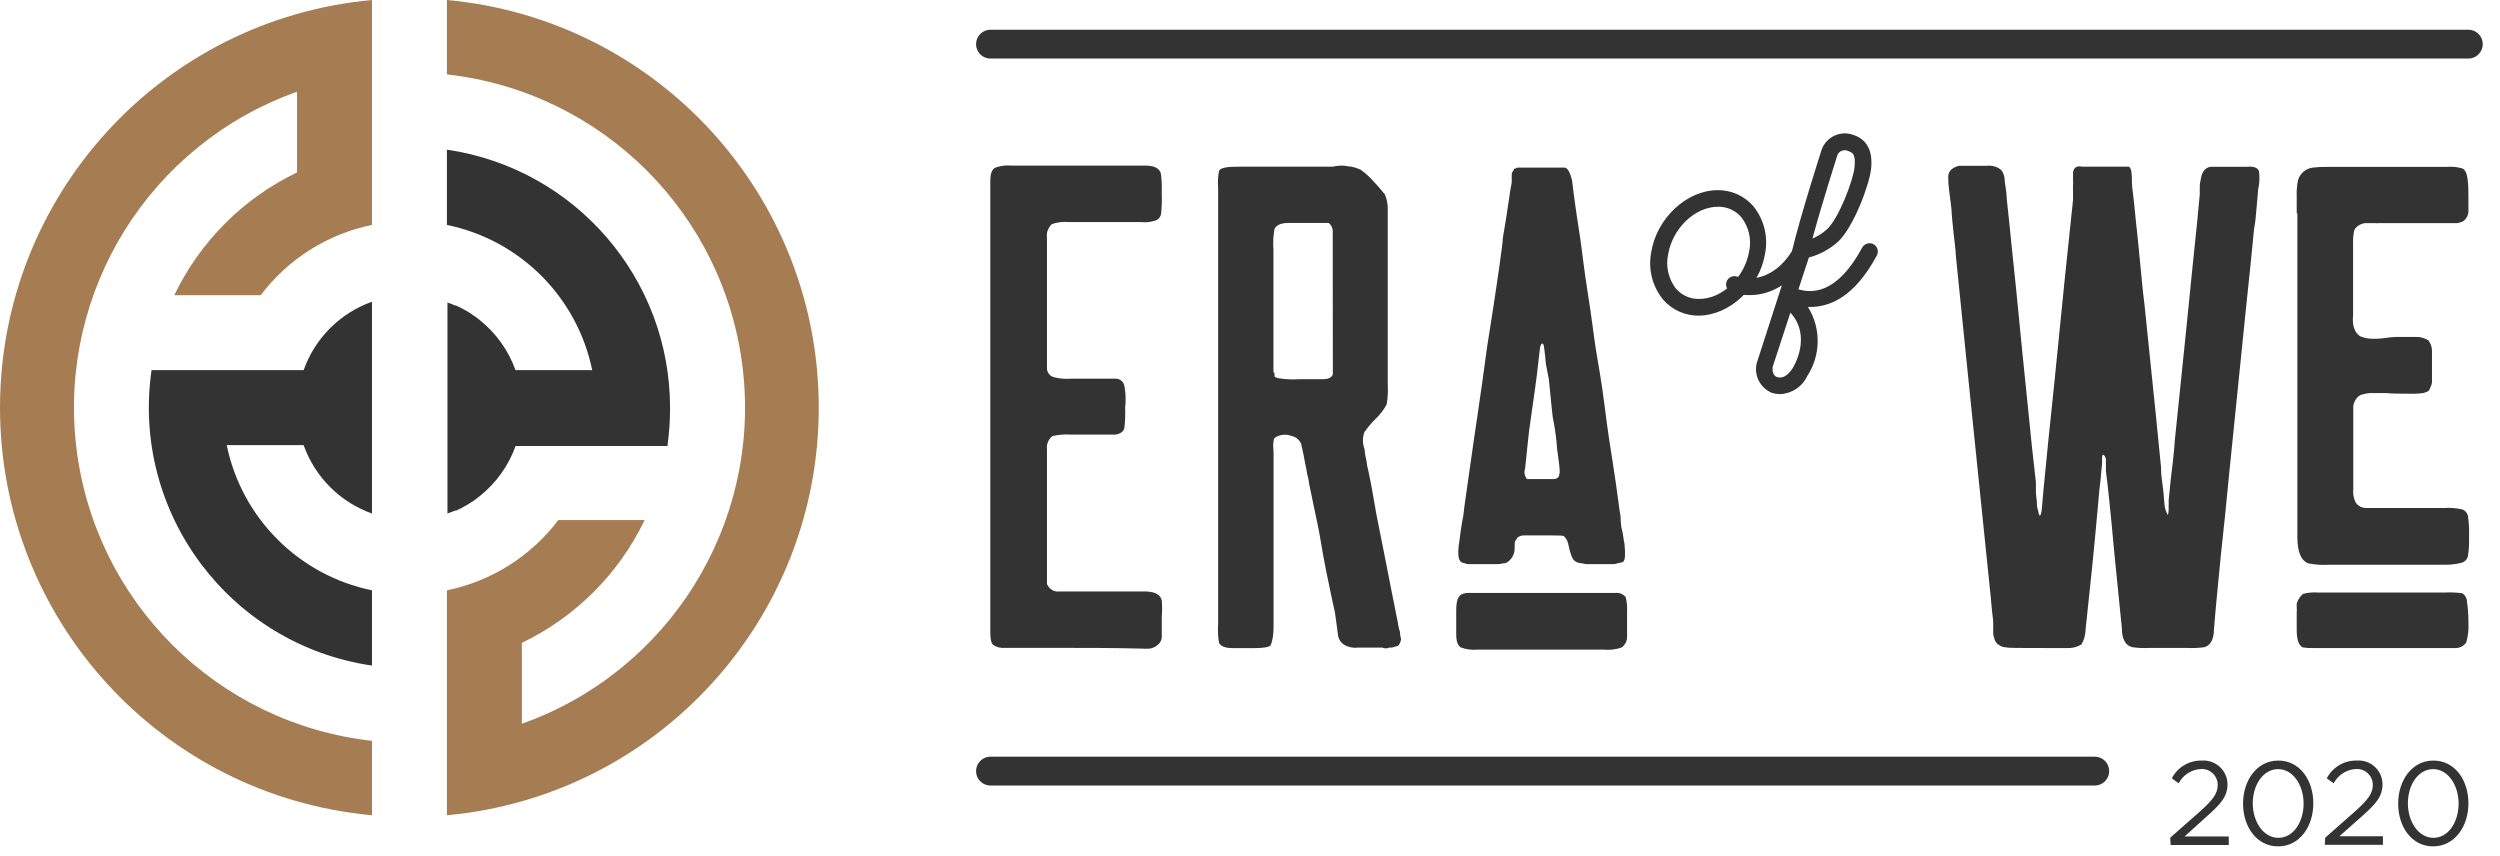
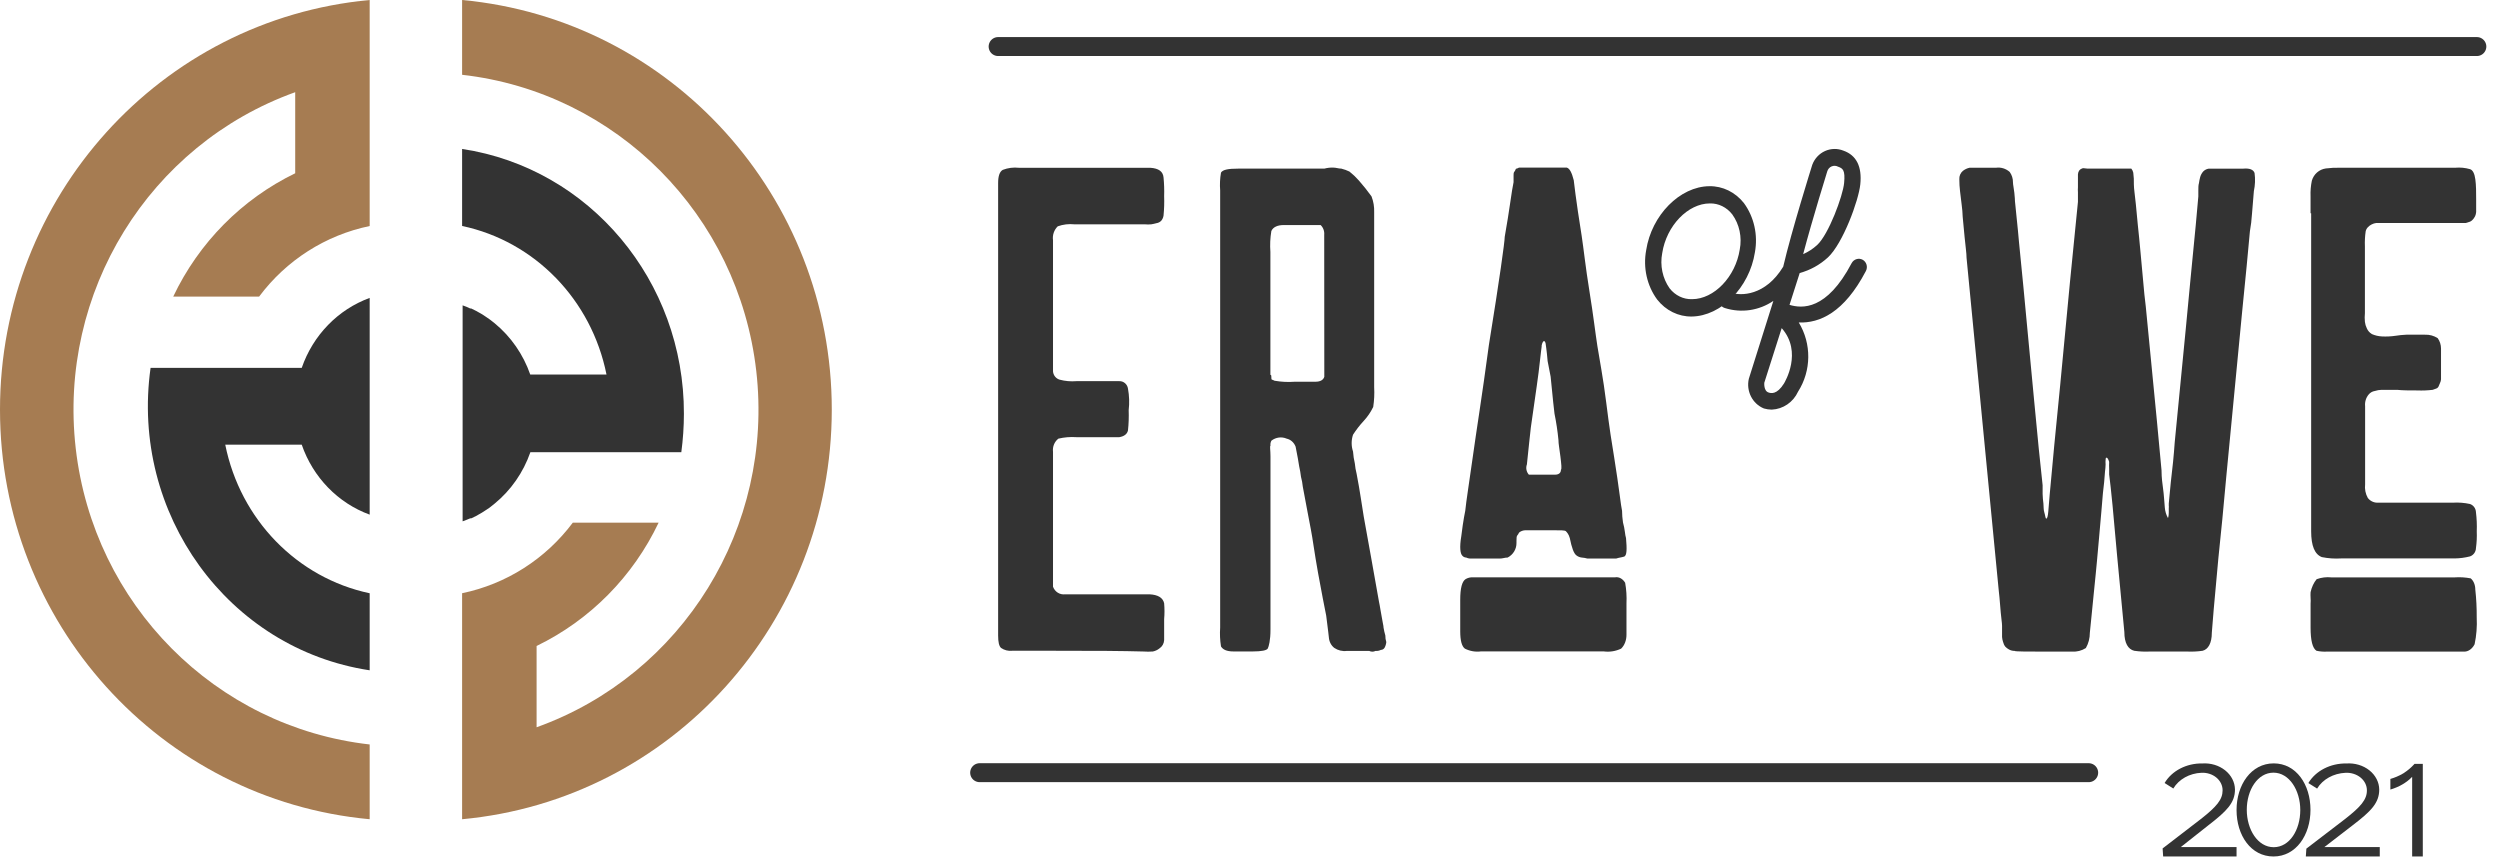
- <svg xmlns="http://www.w3.org/2000/svg" width="111" height="38" viewBox="0 0 111 38">
-   <g fill="none" fill-rule="evenodd">
-     <g>
-       <g>
-         <path fill="#333" fill-rule="nonzero" d="M51.583 26.66c.02.235.02.47 0 .705v.926c-.008.15-.088.286-.213.367-.09.07-.195.117-.306.139-.144.01-.288.01-.431 0-.9-.025-2.242-.036-4.027-.033h-1.998c-.177.018-.356-.026-.505-.125-.093-.079-.134-.264-.134-.551V8.036c0-.31.065-.506.213-.589.235-.087.487-.118.737-.093h6.024c.39.024.589.167.612.431.027.276.036.553.028.83.01.286 0 .572-.028.857-.013.086-.05.166-.107.232-.06.058-.135.095-.218.106-.079.022-.16.039-.24.051-.098.01-.195.01-.292 0h-3.23c-.259-.026-.52.004-.765.089-.169.157-.25.387-.218.616v5.811c.013.176.136.324.306.37.251.065.511.087.77.066h1.964c.199-.007.37.137.399.333.06.315.07.637.032.955.011.298 0 .597-.032.894-.037.163-.172.265-.399.302H47.56c-.278-.02-.557.002-.83.064-.18.137-.273.36-.245.584v5.978c.084.229.315.369.556.339h3.87c.394.018.616.153.672.398zM62.162 28.074c-.037-.116-.066-.233-.088-.353 0-.088-.046-.217-.046-.259-.088-.399-.13-.704-.176-.88-.264-1.39-.524-2.633-.746-3.773-.088-.463-.176-1.098-.348-1.89-.042-.152-.072-.307-.088-.464-.045-.173-.075-.35-.088-.528-.09-.24-.09-.506 0-.746.156-.22.331-.424.524-.612.185-.18.342-.388.463-.616.05-.29.065-.583.047-.876V9.333c.01-.241-.034-.482-.13-.704-.194-.244-.4-.477-.616-.7-.143-.147-.298-.28-.464-.399-.127-.055-.259-.099-.394-.13-.134 0-.264-.046-.398-.046-.147-.003-.293.012-.436.047h-4.217c-.463 0-.746.041-.834.176-.05.26-.064.524-.042.788V27.72c-.021.28-.007.56.042.835.088.134.264.222.616.222h.927c.436 0 .7-.046.746-.134.046-.088.13-.348.13-.834v-7.68c0-.263-.042-.44 0-.463-.012-.077.004-.156.046-.222.219-.152.498-.185.746-.088.195.038.358.17.436.352 0 .046.088.352.176.876.039.152.068.307.088.463.043.142.073.288.088.436.176.834.306 1.492.394 1.89.088.4.176 1.053.352 1.928.176.876.31 1.497.399 1.891.083.612.13.927.13.964.014.186.11.356.264.463.183.112.398.16.611.135h1.099c.097.044.208.044.305 0 .091.007.182-.009.265-.046.069 0 .134-.033.176-.089.049-.078.079-.167.088-.259-.033-.092-.049-.19-.047-.287zm-2.984-11.456c-.046.13-.176.218-.44.218h-1.01c-.322.022-.646.008-.964-.042-.047 0-.088-.046-.135-.046-.046 0-.041-.088-.041-.13 0-.042 0-.088-.047-.088v-5.44c-.024-.31-.008-.622.047-.927.088-.176.305-.264.611-.264h1.798c.127.107.193.27.176.435l.005 6.284zM72.242 27.212v1.047c.006.195-.087.38-.246.491-.256.089-.528.12-.797.093h-5.593c-.25.025-.502-.007-.737-.093-.144-.079-.213-.278-.213-.584v-1.075c0-.389.078-.625.245-.704.101-.043.21-.064.32-.06h6.497c.176-.024.352.047.463.185.055.229.075.465.06.7zM72.126 24.125c-.046-.134-.046-.394-.135-.704-.025-.173-.04-.348-.041-.524-.047-.176-.13-1.01-.352-2.414-.088-.528-.218-1.363-.353-2.46-.134-1.1-.305-1.975-.394-2.545-.088-.57-.176-1.362-.352-2.46-.176-1.099-.26-1.928-.347-2.503-.264-1.668-.352-2.503-.352-2.503-.089-.347-.177-.523-.311-.57h-2.104c-.046 0-.088.047-.134.047-.047 0-.042.088-.088.13-.047.041-.042.134-.042.176V8.1c-.088.399-.176 1.233-.394 2.461 0 .218-.222 1.854-.704 4.87-.306 2.318-.57 3.954-.7 4.918-.176 1.274-.31 2.108-.352 2.548 0 0-.088.394-.176 1.14-.088.524-.042.788.041.876.043.055.107.087.176.088.07.034.146.05.223.047h1.27c.134 0 .222-.047.352-.047.245-.127.398-.381.394-.658v-.088c0-.13 0-.218.046-.264.046-.046.042-.088.088-.13.077-.056.17-.086.264-.088h1.228c.353 0 .529 0 .57.042.042.042.13.134.176.31.088.436.177.7.306.788.065.048.142.079.223.088.087.007.174.023.26.047h1.274c.134-.047.217-.047.352-.088.134-.042.13-.353.088-.835zm-2.896-3.072c0 .13-.089.218-.265.218h-1.163c-.111-.127-.145-.305-.088-.464.088-.787.135-1.357.176-1.668.218-1.534.352-2.456.394-2.896.042-.44.088-.7.088-.746v-.047c.047-.218.135-.264.176-.088 0 .047.047.264.088.793.047.264.088.463.135.7.041.352.083.926.171 1.668.08.392.14.788.176 1.186 0 .176.047.394.088.746.042.352.065.556.024.598zM100.297 7.595c.038.267.027.54-.033.802-.023.223-.05.56-.088 1.01-.017.258-.05.515-.097.77-.079.862-.204 2.062-.366 3.596-.025.204-.27 2.621-.737 7.252-.125 1.312-.246 2.516-.37 3.624-.186 1.888-.288 2.983-.306 3.286 0 .463-.167.736-.431.801-.245.034-.491.045-.737.033h-1.72c-.246.012-.492.001-.736-.033-.288-.065-.464-.338-.464-.83 0-.04-.113-1.165-.338-3.377-.16-1.768-.284-2.966-.37-3.597v-.231c-.006-.108-.006-.217 0-.325-.043-.125-.084-.185-.126-.185-.042 0-.032.032-.042.097-.007.065-.007.13 0 .195-.003.109-.012.217-.027.324-.024.306-.051.626-.098.955-.037.463-.102 1.112-.18 1.979-.08.866-.135 1.39-.158 1.612l-.088.835c-.042.393-.074.695-.097.926-.038.343-.065.626-.088.825 0 .238-.064.472-.186.677-.194.116-.418.17-.644.157h-.936c-1.15 0-1.733 0-1.752-.032-.092.002-.183-.02-.264-.065-.061-.032-.117-.072-.167-.12-.05-.062-.087-.135-.106-.214-.026-.07-.041-.143-.047-.217v-.26-.232c0-.143-.041-.338-.06-.579-.018-.24-.042-.463-.06-.667-.019-.204-.047-.38-.06-.566-.618-6.002-1.111-10.826-1.479-14.472 0-.204-.05-.514-.092-.927-.042-.412-.075-.704-.088-.89-.006-.175-.022-.35-.047-.523-.032-.227-.055-.427-.079-.612-.021-.174-.032-.349-.032-.524-.009-.143.053-.282.167-.37.092-.069.198-.116.31-.14h1.233c.231-.03.465.036.644.186.102.133.156.296.153.463 0 .102.042.255.065.464.023.208.028.324.028.366.125 1.15.185 1.742.185 1.784.16 1.517.284 2.727.37 3.629.06.636.172 1.767.34 3.392.161 1.631.291 2.882.398 3.763v.384c0 .153.023.302.037.431.014.13 0 .265.041.385.042.12.051.278.093.278s.074-.107.093-.31c0-.078.092-1.05.278-2.92.123-1.128.369-3.545.737-7.252.185-1.743.309-2.92.37-3.532-.004-.07-.004-.142 0-.213.004-.072.004-.145 0-.218-.006-.07-.006-.142 0-.213.005-.072.005-.145 0-.218v-.148c.004-.068.004-.136 0-.204.003-.054.019-.106.047-.153.031-.051.08-.089.139-.106.023-.023.102-.023.25 0h2.058c.045.051.077.113.092.18.025.174.034.35.028.524 0 .185.051.464.093.876.041.412.074.704.092.927.038.347.084.732.12 1.15.038.416.084.852.126 1.292.042.44.079.825.125 1.15.448 4.324.694 6.742.737 7.252 0 .083 0 .324.06.723.06.398.07.713.093.926.015.164.065.322.148.464 0 0 .037-.079.037-.246v-.111c-.004-.03-.004-.059 0-.088.005-.035.005-.071 0-.107v-.092c.023-.209.051-.515.093-.927.079-.616.144-1.21.185-1.784.433-4.18.678-6.587.737-7.22.204-1.965.33-3.184.366-3.657v-.26c0-.129 0-.24.028-.323.014-.094.034-.187.06-.279.028-.092.077-.176.144-.245.068-.064.153-.106.246-.12H99.745c.334-.033.496.046.552.19zM109.533 26.711c.046.307.068.617.065.927.02.3-.013.601-.098.89-.112.159-.296.251-.491.245h-6.298c-.155.005-.31-.004-.463-.027-.186-.084-.274-.343-.274-.77v-.792c.008-.066.008-.133 0-.2-.004-.061-.004-.123 0-.185.05-.167.147-.316.278-.43.221-.058.45-.078.677-.061h5.654c.246-.012.492-.001.737.032.131.078.212.219.213.371zM101.974 9.468v-.765c-.01-.238.011-.476.06-.71.088-.294.34-.51.645-.55.213-.027.429-.038.644-.033h5.315c.228-.02.457.002.677.065.125.037.208.195.245.463.038.27.038.603.038.89V9.412c-.006.064-.021.126-.047.185-.026.05-.057.096-.092.14-.038.047-.085.085-.14.11l-.199.06h-3.47c-.072.005-.143.005-.214 0H105c-.074.01-.146.032-.213.066-.062.03-.118.07-.167.12-.051.05-.088.112-.106.18-.035.23-.047.464-.037.696v3.012c-.014.133-.014.266 0 .399.013.101.043.2.088.292.048.108.13.199.232.26.146.062.303.098.463.106.206.01.412 0 .616-.028.168-.027.336-.044.505-.051h.862c.207-.008.41.047.584.158.099.134.152.296.153.463v1.395c-.004.058-.02.115-.046.167l-.06.143c-.02.05-.058.088-.107.107l-.171.06c-.234.028-.47.037-.705.028-.366 0-.676 0-.927-.028H105.241c-.103.003-.206.02-.305.051-.115.017-.22.077-.292.167-.12.145-.177.332-.158.519v3.536c-.026.213.018.43.125.616.105.134.266.213.436.213h3.47c.268-.016.536.004.798.06.159.056.267.203.273.371.036.286.049.574.037.862.01.256-.002.512-.037.765-.006.168-.114.315-.273.37-.232.06-.47.091-.71.093h-5.222c-.298.018-.597-.002-.89-.06-.329-.125-.49-.51-.49-1.168V9.467h-.029zM79.04 17.499c-.12-.001-.24-.018-.357-.051-.524-.21-.816-.772-.686-1.321l1.117-3.457c-.65.43-1.456.547-2.201.32-.135-.037-.239-.146-.267-.283-.03-.137.022-.278.131-.366.11-.087.259-.105.386-.047.464.172 1.594.153 2.4-1.144.385-1.604 1.289-4.412 1.326-4.528.105-.271.313-.49.58-.607.265-.118.567-.124.838-.018.593.203.853.709.77 1.496-.075.714-.788 2.619-1.474 3.244-.369.33-.81.569-1.289.695l-.463 1.414c.57.167 1.696.255 2.831-1.854.1-.179.325-.245.506-.148.176.1.24.322.143.5-.996 1.854-2.108 2.317-3.058 2.285.588.943.575 2.142-.033 3.072-.22.469-.683.776-1.2.798zm-.338-1.196s-.037.366.194.436c.102.032.376.11.705-.404.037-.065.857-1.39-.107-2.456l-.792 2.424zm2.868-9.384s-.667 2.09-1.098 3.675c.232-.1.446-.236.635-.404.523-.463 1.177-2.182 1.233-2.757.055-.574-.06-.649-.274-.723-.092-.049-.201-.053-.297-.013-.096.04-.17.122-.199.222z" transform="translate(-133 -71) translate(133 71)" />
-         <path fill="#333" fill-rule="nonzero" d="M75.435 14.014c-.618.01-1.208-.258-1.608-.728-.472-.592-.659-1.362-.51-2.104.25-1.501 1.57-2.73 2.938-2.739.615-.01 1.203.256 1.603.723.471.593.658 1.362.51 2.104-.255 1.502-1.57 2.73-2.938 2.744h.005zm.843-4.834c-1.024 0-2.02.96-2.215 2.123-.11.528.015 1.078.343 1.506.26.304.643.475 1.043.463 1.024 0 2.02-.96 2.215-2.122.112-.528-.016-1.077-.348-1.502-.257-.305-.639-.477-1.038-.468z" transform="translate(-133 -71) translate(133 71)" />
-         <path stroke="#333" stroke-linecap="round" stroke-width="1.28" d="M43.978 1.96L109.593 1.96" transform="translate(-133 -71) translate(133 71)" />
-         <path fill="#333" fill-rule="nonzero" d="M96.358 37.194l1.34-1.182c.564-.505.768-.792.768-1.159.002-.194-.077-.38-.217-.514-.14-.135-.33-.205-.524-.195-.42.02-.798.262-.992.635l-.306-.222c.257-.495.773-.8 1.33-.788.293-.022.582.078.799.277.216.198.342.477.346.77 0 .538-.287.872-.927 1.437l-.978.885h1.96v.38h-2.58l-.02-.324zM99.592 35.678c0-1.033.617-1.909 1.567-1.909s1.552.867 1.552 1.9-.611 1.91-1.561 1.91-1.558-.863-1.558-1.9zm2.688 0c0-.806-.463-1.529-1.13-1.529-.668 0-1.127.704-1.127 1.52 0 .806.464 1.53 1.136 1.53.672 0 1.121-.71 1.121-1.52zM103.24 37.194l1.339-1.182c.565-.505.774-.792.774-1.159.001-.195-.078-.382-.22-.516-.14-.134-.332-.204-.526-.193-.42.021-.797.263-.992.635l-.306-.222c.257-.494.773-.8 1.33-.788.293-.023.583.076.8.275.217.199.342.478.345.772 0 .538-.283.872-.927 1.437l-.987.876h1.932v.38h-2.581l.019-.315zM106.479 35.678c0-1.033.616-1.909 1.566-1.909.95 0 1.553.867 1.553 1.9s-.617 1.91-1.567 1.91-1.552-.863-1.552-1.9zm2.683 0c0-.806-.463-1.529-1.13-1.529-.668 0-1.122.704-1.122 1.52 0 .806.463 1.53 1.135 1.53.672 0 1.117-.71 1.117-1.52zM21.299 14.208l-.181-.139-.047-.032-.194-.13-.079-.05-.116-.07-.111-.06-.083-.047-.241-.116H20.2c-.05-.028-.106-.046-.157-.07l-.176-.064v9.37l.176-.065.162-.065h.046l.246-.116.079-.046.11-.06.117-.07.078-.05c.065-.038.13-.084.195-.126l.046-.037.181-.139c.726-.58 1.276-1.35 1.59-2.224h6.742c.076-.552.115-1.107.116-1.664.015-5.762-4.207-10.658-9.908-11.493v3.342c3.245.666 5.782 3.201 6.451 6.446h-3.406c-.314-.875-.864-1.645-1.59-2.225zM16.516 22.8v-9.403c-1.417.504-2.531 1.619-3.035 3.036H6.729c-.914 6.323 3.465 12.193 9.787 13.119v-3.341c-3.245-.667-5.781-3.202-6.45-6.446h3.415c.504 1.416 1.618 2.531 3.035 3.035z" transform="translate(-133 -71) translate(133 71)" />
-         <path fill="#A67C52" fill-rule="nonzero" d="M0 18.101c.002 9.394 7.161 17.239 16.516 18.096v-3.304c-6.891-.77-12.338-6.197-13.133-13.085-.796-6.89 3.271-13.414 9.806-15.735v3.583c-2.384 1.143-4.306 3.066-5.45 5.45h3.837c1.212-1.607 2.969-2.716 4.94-3.12V0C7.16.858 0 8.705 0 18.101zM19.843 0v3.304c6.894.77 12.343 6.2 13.138 13.09.795 6.891-3.273 13.419-9.81 15.74v-3.592c2.383-1.144 4.306-3.066 5.45-5.45h-3.833c-1.215 1.606-2.972 2.714-4.945 3.119v9.986c9.353-.86 16.51-8.706 16.51-18.098C36.353 8.706 29.196.86 19.843 0z" transform="translate(-133 -71) translate(133 71)" />
-         <path stroke="#333" stroke-linecap="round" stroke-width="1.28" d="M93.007 34.237L43.978 34.237" transform="translate(-133 -71) translate(133 71)" />
+ <svg xmlns="http://www.w3.org/2000/svg" width="108px" height="37px" viewBox="0 0 108 37" version="1.1">
+   <g id="Page-1" stroke="none" stroke-width="1" fill="none" fill-rule="evenodd">
+     <g id="Updated-nav" transform="translate(-145, -16)">
+       <g id="Group" transform="translate(145, 16)">
+         <path d="M50.291,26.063 C50.311,26.291 50.311,26.521 50.291,26.749 C50.291,26.795 50.291,26.939 50.291,27.201 C50.291,27.463 50.291,27.598 50.291,27.653 C50.284,27.798 50.209,27.931 50.091,28.009 C50.006,28.078 49.908,28.124 49.802,28.145 C49.667,28.155 49.532,28.155 49.397,28.145 C48.55,28.121 47.285,28.11 45.603,28.113 C44.368,28.113 43.744,28.113 43.722,28.113 C43.554,28.131 43.386,28.088 43.246,27.991 C43.159,27.915 43.119,27.734 43.119,27.454 L43.119,7.912 C43.119,7.609 43.181,7.419 43.32,7.338 C43.542,7.253 43.779,7.222 44.014,7.248 L49.689,7.248 C50.056,7.27 50.243,7.41 50.265,7.668 C50.291,7.936 50.3,8.206 50.291,8.476 C50.301,8.755 50.292,9.034 50.265,9.312 C50.253,9.395 50.218,9.473 50.165,9.537 C50.109,9.594 50.037,9.63 49.96,9.641 C49.885,9.662 49.809,9.679 49.733,9.691 C49.641,9.7 49.549,9.7 49.458,9.691 L49.222,9.691 L46.415,9.691 C46.172,9.665 45.926,9.694 45.695,9.777 C45.536,9.931 45.459,10.155 45.49,10.377 L45.49,16.041 C45.502,16.212 45.618,16.357 45.778,16.402 C46.014,16.465 46.259,16.486 46.502,16.466 L48.353,16.466 C48.54,16.459 48.702,16.599 48.729,16.791 C48.785,17.097 48.795,17.411 48.759,17.721 C48.77,18.012 48.76,18.303 48.729,18.593 C48.694,18.751 48.567,18.85 48.353,18.886 L46.502,18.886 C46.24,18.868 45.977,18.889 45.721,18.95 C45.551,19.083 45.463,19.3 45.49,19.519 L45.49,25.345 C45.569,25.567 45.786,25.704 46.014,25.674 L49.658,25.674 C50.029,25.693 50.239,25.823 50.291,26.063 Z" id="Path" fill="#333333" fill-rule="nonzero" />
+         <path d="M59.847,27.455 C59.814,27.343 59.788,27.228 59.769,27.112 C59.769,27.026 59.728,26.899 59.728,26.858 C59.651,26.47 59.614,26.171 59.573,25.999 C59.339,24.643 59.11,23.431 58.914,22.319 C58.836,21.867 58.758,21.247 58.607,20.474 C58.569,20.326 58.543,20.175 58.529,20.022 C58.489,19.853 58.463,19.681 58.451,19.506 C58.372,19.272 58.372,19.013 58.451,18.779 C58.589,18.565 58.743,18.365 58.914,18.182 C59.077,18.006 59.216,17.803 59.323,17.58 C59.366,17.298 59.38,17.011 59.364,16.726 L59.364,9.17 C59.373,8.935 59.334,8.7 59.249,8.483 C59.078,8.246 58.896,8.018 58.705,7.8 C58.579,7.657 58.442,7.527 58.295,7.411 C58.183,7.357 58.067,7.315 57.947,7.285 C57.829,7.285 57.714,7.24 57.595,7.24 C57.466,7.236 57.336,7.251 57.21,7.285 L53.484,7.285 C53.075,7.285 52.825,7.326 52.747,7.457 C52.703,7.71 52.691,7.968 52.711,8.225 L52.711,27.112 C52.692,27.384 52.704,27.657 52.747,27.926 C52.825,28.057 52.981,28.143 53.292,28.143 L54.111,28.143 C54.496,28.143 54.729,28.097 54.77,28.011 C54.811,27.926 54.885,27.672 54.885,27.198 L54.885,19.705 C54.885,19.448 54.848,19.276 54.885,19.253 C54.874,19.178 54.889,19.101 54.926,19.036 C55.119,18.888 55.366,18.856 55.585,18.95 C55.757,18.987 55.901,19.116 55.97,19.294 C55.97,19.339 56.048,19.638 56.125,20.149 C56.159,20.297 56.185,20.448 56.203,20.601 C56.241,20.739 56.267,20.882 56.281,21.026 C56.436,21.84 56.551,22.482 56.629,22.87 C56.707,23.259 56.785,23.897 56.94,24.751 C57.096,25.606 57.214,26.212 57.292,26.596 C57.366,27.193 57.407,27.501 57.407,27.537 C57.42,27.718 57.505,27.884 57.64,27.989 C57.802,28.098 57.992,28.144 58.181,28.12 L59.151,28.12 C59.237,28.163 59.335,28.163 59.421,28.12 C59.501,28.127 59.582,28.112 59.655,28.075 C59.716,28.075 59.774,28.043 59.81,27.989 C59.854,27.912 59.88,27.826 59.888,27.736 C59.859,27.646 59.845,27.551 59.847,27.455 L59.847,27.455 Z M57.21,16.278 C57.169,16.405 57.055,16.491 56.821,16.491 L55.929,16.491 C55.644,16.512 55.359,16.499 55.077,16.45 C55.036,16.45 54.999,16.405 54.958,16.405 C54.917,16.405 54.922,16.319 54.922,16.278 C54.922,16.237 54.922,16.192 54.881,16.192 L54.881,10.884 C54.859,10.582 54.873,10.278 54.922,9.98 C54.999,9.808 55.192,9.722 55.462,9.722 L57.051,9.722 C57.163,9.827 57.221,9.986 57.206,10.147 L57.21,16.278 Z" id="Shape" fill="#333333" fill-rule="nonzero" />
+         <path d="M70.264,26.066 L70.264,27.397 C70.27,27.645 70.183,27.879 70.032,28.022 C69.79,28.135 69.532,28.175 69.277,28.14 L63.982,28.14 C63.745,28.172 63.507,28.132 63.284,28.022 C63.148,27.922 63.082,27.668 63.082,27.28 L63.082,25.913 C63.082,25.418 63.157,25.117 63.315,25.017 C63.41,24.962 63.514,24.936 63.617,24.94 L64.025,24.94 L64.333,24.94 L69.769,24.94 C69.936,24.911 70.102,25 70.207,25.176 C70.259,25.467 70.278,25.767 70.264,26.066 L70.264,26.066 Z" id="Path" fill="#333333" fill-rule="nonzero" />
+         <path d="M70.244,23.245 C70.199,23.116 70.199,22.867 70.113,22.569 C70.088,22.403 70.074,22.235 70.073,22.067 C70.028,21.898 69.947,21.098 69.731,19.751 C69.645,19.244 69.519,18.443 69.389,17.39 C69.259,16.336 69.092,15.496 69.007,14.949 C68.921,14.402 68.836,13.642 68.665,12.588 C68.494,11.534 68.413,10.738 68.328,10.187 C68.071,8.586 67.986,7.786 67.986,7.786 C67.9,7.453 67.815,7.284 67.684,7.239 L65.642,7.239 C65.597,7.239 65.557,7.284 65.512,7.284 C65.467,7.284 65.471,7.368 65.427,7.408 C65.382,7.448 65.386,7.537 65.386,7.577 L65.386,7.87 C65.301,8.253 65.215,9.053 65.004,10.231 C65.004,10.44 64.788,12.01 64.32,14.904 C64.023,17.127 63.767,18.697 63.641,19.622 C63.47,20.844 63.34,21.645 63.299,22.067 C63.299,22.067 63.214,22.445 63.128,23.161 C63.043,23.663 63.088,23.917 63.169,24.001 C63.21,24.053 63.273,24.085 63.34,24.086 C63.407,24.118 63.481,24.133 63.555,24.13 L64.788,24.13 C64.918,24.13 65.004,24.086 65.13,24.086 C65.368,23.964 65.516,23.719 65.512,23.454 L65.512,23.37 C65.512,23.245 65.512,23.161 65.557,23.116 C65.602,23.072 65.597,23.032 65.642,22.992 C65.717,22.938 65.807,22.909 65.899,22.907 L67.091,22.907 C67.432,22.907 67.603,22.907 67.644,22.947 C67.684,22.987 67.77,23.076 67.815,23.245 C67.9,23.663 67.986,23.917 68.112,24.001 C68.175,24.047 68.249,24.077 68.328,24.086 C68.413,24.092 68.497,24.107 68.579,24.13 L69.816,24.13 C69.947,24.086 70.028,24.086 70.158,24.046 C70.288,24.006 70.284,23.708 70.244,23.245 Z M67.432,20.297 C67.432,20.422 67.347,20.506 67.176,20.506 L66.047,20.506 C65.939,20.385 65.906,20.214 65.962,20.062 C66.047,19.306 66.092,18.759 66.133,18.461 C66.344,16.99 66.474,16.105 66.515,15.682 C66.555,15.26 66.6,15.011 66.6,14.967 L66.6,14.922 C66.645,14.713 66.731,14.669 66.771,14.838 C66.771,14.882 66.816,15.091 66.857,15.598 C66.902,15.851 66.942,16.042 66.987,16.269 C67.028,16.607 67.068,17.158 67.154,17.87 C67.231,18.246 67.288,18.626 67.325,19.008 C67.325,19.177 67.369,19.386 67.41,19.724 C67.45,20.062 67.473,20.257 67.432,20.297 Z" id="Shape" fill="#333333" fill-rule="nonzero" />
+         <path d="M97.397,7.473 C97.433,7.733 97.422,7.999 97.367,8.256 C97.346,8.473 97.32,8.803 97.286,9.242 C97.27,9.494 97.24,9.745 97.196,9.993 C97.123,10.835 97.007,12.006 96.857,13.504 C96.835,13.703 96.607,16.064 96.176,20.585 C96.061,21.866 95.949,23.042 95.833,24.123 C95.662,25.966 95.568,27.036 95.551,27.331 C95.551,27.784 95.396,28.051 95.152,28.114 C94.927,28.147 94.699,28.157 94.471,28.146 L92.881,28.146 C92.654,28.158 92.426,28.147 92.2,28.114 C91.935,28.051 91.772,27.784 91.772,27.304 C91.772,27.265 91.668,26.166 91.459,24.006 C91.311,22.28 91.196,21.11 91.116,20.495 C91.116,20.495 91.116,20.4 91.116,20.268 C91.111,20.163 91.111,20.057 91.116,19.952 C91.078,19.83 91.039,19.771 91.001,19.771 C90.962,19.771 90.971,19.802 90.962,19.866 C90.956,19.929 90.956,19.993 90.962,20.056 C90.959,20.162 90.951,20.268 90.936,20.373 C90.915,20.671 90.889,20.983 90.846,21.305 C90.812,21.757 90.752,22.39 90.679,23.237 C90.606,24.083 90.555,24.594 90.534,24.811 C90.512,25.028 90.491,25.241 90.452,25.626 C90.414,26.01 90.384,26.304 90.362,26.531 C90.328,26.865 90.302,27.141 90.281,27.336 C90.282,27.568 90.223,27.797 90.109,27.996 C89.93,28.109 89.723,28.163 89.514,28.15 L88.649,28.15 C87.586,28.15 87.046,28.15 87.029,28.119 C86.944,28.12 86.86,28.098 86.785,28.055 C86.728,28.024 86.676,27.985 86.631,27.938 C86.583,27.877 86.55,27.806 86.532,27.73 C86.509,27.661 86.494,27.589 86.489,27.517 C86.489,27.481 86.489,27.395 86.489,27.264 C86.489,27.132 86.489,27.06 86.489,27.037 C86.489,26.897 86.451,26.707 86.433,26.472 C86.416,26.236 86.395,26.019 86.378,25.82 C86.361,25.621 86.335,25.449 86.322,25.268 C85.751,19.407 85.295,14.697 84.955,11.138 C84.955,10.939 84.908,10.636 84.87,10.233 C84.831,9.83 84.801,9.545 84.788,9.364 C84.783,9.193 84.768,9.022 84.745,8.853 C84.715,8.631 84.694,8.437 84.673,8.256 C84.653,8.086 84.643,7.915 84.643,7.744 C84.634,7.604 84.692,7.469 84.797,7.382 C84.882,7.315 84.98,7.269 85.084,7.247 C85.17,7.247 85.312,7.247 85.512,7.247 L86.224,7.247 C86.437,7.216 86.653,7.281 86.819,7.428 C86.913,7.557 86.963,7.717 86.96,7.88 C86.96,7.98 86.999,8.129 87.02,8.332 C87.042,8.536 87.046,8.649 87.046,8.69 C87.162,9.812 87.218,10.391 87.218,10.432 C87.366,11.913 87.48,13.094 87.56,13.975 C87.615,14.596 87.719,15.7 87.873,17.287 C88.023,18.879 88.143,20.101 88.241,20.961 C88.241,21.065 88.241,21.187 88.241,21.336 C88.241,21.486 88.263,21.63 88.276,21.757 C88.289,21.884 88.276,22.015 88.314,22.133 C88.353,22.25 88.361,22.404 88.4,22.404 C88.439,22.404 88.469,22.3 88.486,22.101 C88.486,22.026 88.571,21.075 88.743,19.25 C88.857,18.149 89.084,15.789 89.424,12.169 C89.595,10.468 89.71,9.319 89.767,8.722 C89.763,8.652 89.763,8.583 89.767,8.513 C89.77,8.443 89.77,8.372 89.767,8.301 C89.761,8.232 89.761,8.162 89.767,8.093 C89.771,8.022 89.771,7.951 89.767,7.88 C89.767,7.88 89.767,7.812 89.767,7.735 C89.77,7.669 89.77,7.602 89.767,7.536 C89.769,7.483 89.784,7.432 89.81,7.387 C89.839,7.337 89.885,7.3 89.938,7.283 C89.96,7.26 90.032,7.26 90.169,7.283 L92.072,7.283 C92.114,7.333 92.143,7.394 92.157,7.459 C92.18,7.629 92.188,7.8 92.183,7.971 C92.183,8.152 92.23,8.423 92.269,8.826 C92.307,9.228 92.337,9.513 92.355,9.731 C92.389,10.07 92.432,10.445 92.466,10.853 C92.5,11.26 92.543,11.685 92.582,12.115 C92.62,12.545 92.654,12.92 92.697,13.237 C93.111,17.46 93.338,19.821 93.378,20.318 C93.378,20.4 93.378,20.635 93.434,21.024 C93.49,21.413 93.498,21.721 93.52,21.929 C93.534,22.089 93.58,22.243 93.657,22.381 C93.657,22.381 93.691,22.305 93.691,22.142 L93.691,22.033 C93.687,22.005 93.687,21.976 93.691,21.947 C93.696,21.913 93.696,21.878 93.691,21.843 L93.691,21.753 C93.713,21.549 93.738,21.25 93.777,20.848 C93.85,20.246 93.91,19.667 93.948,19.106 C94.348,15.024 94.575,12.675 94.63,12.056 C94.818,10.138 94.934,8.948 94.968,8.486 C94.968,8.446 94.968,8.36 94.968,8.233 C94.968,8.106 94.968,7.998 94.994,7.916 C95.006,7.824 95.025,7.734 95.049,7.645 C95.075,7.555 95.121,7.473 95.182,7.405 C95.245,7.342 95.324,7.301 95.409,7.287 L96.146,7.287 L96.519,7.287 L96.887,7.287 C97.196,7.256 97.346,7.333 97.397,7.473 Z" id="Path" fill="#333333" fill-rule="nonzero" />
+         <path d="M106.933,25.467 C106.977,25.866 106.997,26.27 106.994,26.673 C107.014,27.064 106.983,27.456 106.903,27.831 C106.797,28.038 106.623,28.158 106.44,28.15 L100.511,28.15 C100.365,28.157 100.219,28.145 100.074,28.114 C99.9,28.006 99.817,27.668 99.817,27.113 L99.817,26.082 C99.824,25.996 99.824,25.909 99.817,25.823 C99.812,25.743 99.812,25.662 99.817,25.582 C99.864,25.365 99.955,25.17 100.079,25.021 C100.286,24.946 100.502,24.92 100.716,24.943 L106.039,24.943 C106.271,24.927 106.503,24.941 106.733,24.985 C106.857,25.085 106.933,25.269 106.933,25.467 L106.933,25.467 Z" id="Path" fill="#333333" fill-rule="nonzero" />
+         <path d="M99.816,9.212 L99.816,8.481 C99.807,8.254 99.826,8.027 99.872,7.804 C99.954,7.522 100.191,7.316 100.477,7.277 C100.677,7.252 100.879,7.241 101.081,7.246 L106.07,7.246 C106.283,7.227 106.499,7.248 106.705,7.308 C106.822,7.344 106.901,7.494 106.935,7.751 C106.97,8.008 106.97,8.326 106.97,8.601 L106.97,8.982 C106.97,9.026 106.97,9.084 106.97,9.159 C106.965,9.22 106.951,9.28 106.927,9.336 C106.902,9.383 106.873,9.427 106.84,9.469 C106.805,9.514 106.76,9.55 106.709,9.575 L106.522,9.633 L103.265,9.633 C103.198,9.637 103.131,9.637 103.065,9.633 L102.847,9.633 L102.656,9.633 C102.586,9.641 102.518,9.662 102.456,9.695 C102.397,9.723 102.344,9.762 102.299,9.81 C102.251,9.857 102.216,9.917 102.199,9.982 C102.166,10.202 102.155,10.425 102.164,10.647 L102.164,13.228 C102.164,13.228 102.164,13.347 102.164,13.525 C102.151,13.651 102.151,13.779 102.164,13.905 C102.176,14.002 102.204,14.097 102.247,14.184 C102.292,14.288 102.368,14.374 102.464,14.432 C102.602,14.492 102.749,14.527 102.899,14.534 C103.092,14.544 103.286,14.535 103.478,14.507 C103.635,14.482 103.793,14.466 103.952,14.459 L104.761,14.459 C104.954,14.451 105.145,14.503 105.309,14.609 C105.401,14.738 105.451,14.893 105.452,15.052 L105.452,16.239 C105.452,16.265 105.452,16.314 105.452,16.385 C105.449,16.44 105.434,16.495 105.409,16.544 L105.352,16.681 C105.335,16.728 105.298,16.765 105.252,16.783 L105.091,16.841 C104.872,16.867 104.651,16.876 104.43,16.867 C104.087,16.867 103.795,16.867 103.56,16.841 L103.256,16.841 L102.882,16.841 C102.784,16.844 102.688,16.86 102.595,16.89 C102.487,16.906 102.389,16.963 102.321,17.049 C102.208,17.187 102.155,17.366 102.173,17.545 L102.173,20.923 C102.149,21.127 102.19,21.334 102.29,21.512 C102.389,21.64 102.539,21.715 102.699,21.716 L105.957,21.716 C106.208,21.7 106.459,21.719 106.705,21.773 C106.854,21.826 106.956,21.967 106.961,22.127 C106.995,22.401 107.007,22.676 106.996,22.951 C107.006,23.195 106.994,23.44 106.961,23.682 C106.956,23.842 106.854,23.983 106.705,24.036 C106.487,24.092 106.264,24.122 106.039,24.124 L105.796,24.124 C105.709,24.124 105.618,24.124 105.522,24.124 L105.291,24.124 L101.138,24.124 C100.858,24.142 100.578,24.122 100.303,24.067 C99.994,23.947 99.842,23.58 99.842,22.951 L99.842,9.212 L99.816,9.212 Z" id="Path" fill="#333333" fill-rule="nonzero" />
+         <path d="M76.538,17.696 C76.424,17.695 76.31,17.678 76.2,17.646 C75.703,17.442 75.427,16.896 75.55,16.361 L76.609,12.999 C75.993,13.417 75.228,13.531 74.522,13.31 C74.394,13.275 74.296,13.168 74.269,13.035 C74.241,12.902 74.29,12.764 74.393,12.679 C74.497,12.594 74.639,12.577 74.759,12.634 C75.199,12.8 76.27,12.782 77.035,11.52 C77.399,9.96 78.256,7.229 78.291,7.116 C78.39,6.852 78.588,6.639 78.84,6.525 C79.092,6.411 79.379,6.405 79.635,6.508 C80.198,6.706 80.444,7.197 80.365,7.964 C80.294,8.658 79.618,10.51 78.968,11.119 C78.619,11.44 78.2,11.672 77.747,11.795 L77.307,13.17 C77.848,13.332 78.915,13.418 79.991,11.367 C80.086,11.193 80.299,11.129 80.47,11.223 C80.638,11.319 80.698,11.536 80.606,11.709 C79.662,13.513 78.608,13.963 77.707,13.932 C78.265,14.849 78.253,16.015 77.676,16.92 C77.467,17.376 77.029,17.675 76.538,17.696 L76.538,17.696 Z M76.218,16.533 C76.218,16.533 76.183,16.889 76.402,16.956 C76.499,16.988 76.758,17.065 77.07,16.564 C77.105,16.501 77.883,15.212 76.969,14.175 L76.218,16.533 Z M78.937,7.405 C78.937,7.405 78.304,9.438 77.896,10.979 C78.116,10.882 78.319,10.75 78.498,10.587 C78.994,10.136 79.614,8.464 79.666,7.905 C79.719,7.346 79.609,7.274 79.407,7.202 C79.32,7.154 79.216,7.15 79.125,7.189 C79.034,7.228 78.965,7.307 78.937,7.405 L78.937,7.405 Z" id="Shape" fill="#333333" fill-rule="nonzero" />
+         <path d="M73.084,13.674 C72.509,13.683 71.96,13.414 71.588,12.938 C71.149,12.34 70.975,11.562 71.114,10.812 C71.346,9.294 72.575,8.053 73.846,8.044 L73.846,8.044 C74.419,8.034 74.966,8.302 75.338,8.774 C75.776,9.373 75.95,10.151 75.812,10.901 C75.575,12.418 74.351,13.66 73.079,13.674 L73.084,13.674 Z M73.868,8.788 L73.868,8.788 C72.915,8.788 71.989,9.758 71.808,10.934 C71.705,11.467 71.821,12.023 72.127,12.456 C72.368,12.764 72.725,12.936 73.096,12.924 L73.096,12.924 C74.049,12.924 74.976,11.955 75.157,10.779 L75.157,10.779 C75.261,10.246 75.143,9.69 74.834,9.262 C74.594,8.953 74.239,8.779 73.868,8.788 L73.868,8.788 Z" id="Shape" fill="#333333" fill-rule="nonzero" />
+         <line x1="43.119" y1="2.011" x2="107" y2="2.011" id="Path" stroke="#333333" stroke-width="0.819" stroke-linecap="round" />
+         <path d="M93.425,36.652 L95.071,35.386 C95.765,34.844 96.016,34.536 96.016,34.144 C96.018,33.936 95.921,33.736 95.749,33.592 C95.576,33.448 95.343,33.373 95.105,33.384 C94.589,33.405 94.125,33.664 93.887,34.064 L93.511,33.826 C93.826,33.295 94.46,32.968 95.145,32.981 C95.505,32.958 95.86,33.065 96.126,33.278 C96.392,33.49 96.546,33.789 96.551,34.104 L96.551,34.104 C96.551,34.68 96.198,35.038 95.412,35.644 L94.211,36.593 L96.619,36.593 L96.619,37 L93.448,37 L93.425,36.652 Z" id="Path" fill="#333333" fill-rule="nonzero" />
+         <path d="M96.619,34.994 L96.619,34.994 C96.619,33.903 97.251,32.978 98.224,32.978 C99.196,32.978 99.813,33.893 99.813,34.984 L99.813,34.984 C99.813,36.075 99.187,37 98.214,37 C97.241,37 96.619,36.09 96.619,34.994 Z M99.372,34.994 L99.372,34.994 C99.372,34.143 98.897,33.379 98.214,33.379 C97.531,33.379 97.061,34.123 97.061,34.984 L97.061,34.984 C97.061,35.836 97.535,36.599 98.224,36.599 C98.912,36.599 99.372,35.85 99.372,34.994 Z" id="Shape" fill="#333333" fill-rule="nonzero" />
+         <path d="M99.635,36.661 L101.292,35.392 C101.992,34.849 102.25,34.54 102.25,34.147 C102.252,33.937 102.154,33.736 101.979,33.592 C101.804,33.448 101.567,33.373 101.327,33.385 C100.807,33.408 100.34,33.667 100.099,34.067 L99.721,33.828 C100.039,33.297 100.677,32.969 101.367,32.982 C101.729,32.957 102.088,33.064 102.356,33.277 C102.625,33.491 102.779,33.791 102.783,34.107 L102.783,34.107 C102.783,34.685 102.433,35.043 101.636,35.651 L100.415,36.592 L102.806,36.592 L102.806,37 L99.612,37 L99.635,36.661 Z" id="Path" fill="#333333" fill-rule="nonzero" />
+         <path d="M104.665,37 L104.665,33 L104.306,33 C104.172,33.151 104.015,33.286 103.824,33.409 C103.634,33.521 103.443,33.599 103.264,33.65 L103.264,34.109 C103.639,33.997 103.953,33.818 104.205,33.56 L104.205,37 L104.665,37 Z" id="1" fill="#333333" fill-rule="nonzero" />
+         <path d="M21.37,13.966 L21.37,13.966 L21.195,13.828 L21.15,13.795 L20.962,13.666 L20.886,13.615 L20.774,13.546 L20.666,13.486 L20.586,13.44 L20.353,13.325 L20.308,13.325 C20.258,13.297 20.205,13.278 20.155,13.255 L20.155,13.255 L19.985,13.191 L19.985,22.522 L20.155,22.457 L20.155,22.457 L20.312,22.393 L20.357,22.393 L20.595,22.277 L20.671,22.231 L20.778,22.171 L20.89,22.102 L20.967,22.051 C21.029,22.014 21.092,21.968 21.155,21.926 L21.2,21.89 L21.374,21.751 L21.374,21.751 C22.076,21.173 22.608,20.407 22.912,19.536 L29.433,19.536 C29.506,18.987 29.544,18.434 29.545,17.879 C29.559,12.142 25.476,7.266 19.963,6.435 L19.963,9.762 C23.101,10.426 25.554,12.95 26.201,16.181 L22.907,16.181 C22.604,15.31 22.072,14.544 21.37,13.966 L21.37,13.966 Z" id="Path" fill="#333333" fill-rule="nonzero" />
+         <path d="M15.97,22.233 L15.97,12.87 C14.6,13.371 13.522,14.481 13.035,15.892 L6.505,15.892 C5.621,22.19 9.856,28.034 15.97,28.957 L15.97,25.629 C12.832,24.965 10.379,22.441 9.731,19.21 L13.035,19.21 C13.522,20.621 14.6,21.731 15.97,22.233 Z" id="Path" fill="#333333" fill-rule="nonzero" />
+         <path d="M0,17.698 C0.001,26.883 6.925,34.553 15.97,35.391 L15.97,32.161 C9.306,31.408 4.04,26.102 3.271,19.366 C2.502,12.631 6.434,6.251 12.753,3.983 L12.753,7.485 C10.448,8.604 8.589,10.483 7.483,12.814 L11.193,12.814 C12.365,11.243 14.064,10.159 15.97,9.764 L15.97,0 C6.923,0.839 -0.001,8.511 0,17.698 L0,17.698 Z" id="Path" fill="#A67C52" fill-rule="nonzero" />
+         <path d="M19.963,0 L19.963,3.231 C26.631,3.984 31.902,9.292 32.671,16.029 C33.44,22.767 29.505,29.149 23.181,31.418 L23.181,27.906 C25.487,26.788 27.346,24.908 28.453,22.578 L24.746,22.578 C23.571,24.148 21.871,25.232 19.963,25.627 L19.963,35.391 C29.01,34.55 35.933,26.879 35.933,17.696 C35.933,8.512 29.01,0.841 19.963,0 Z" id="Path" fill="#A67C52" fill-rule="nonzero" />
+         <line x1="90.231" y1="33.38" x2="42.321" y2="33.38" id="Path" stroke="#333333" stroke-width="0.819" stroke-linecap="round" />
      </g>
    </g>
  </g>
</svg>
